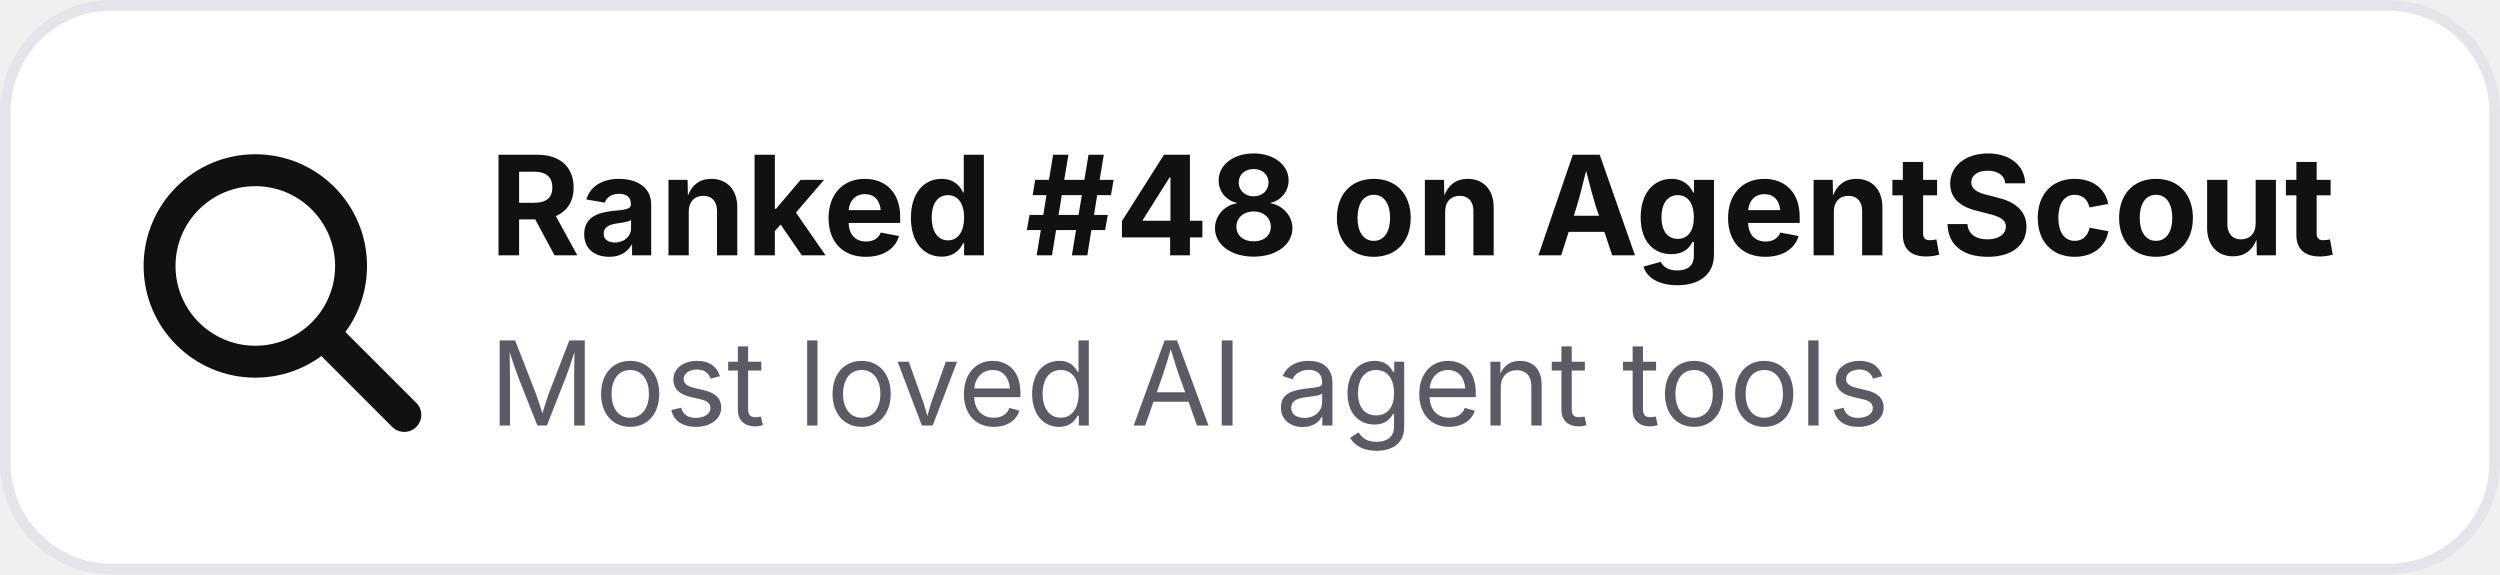
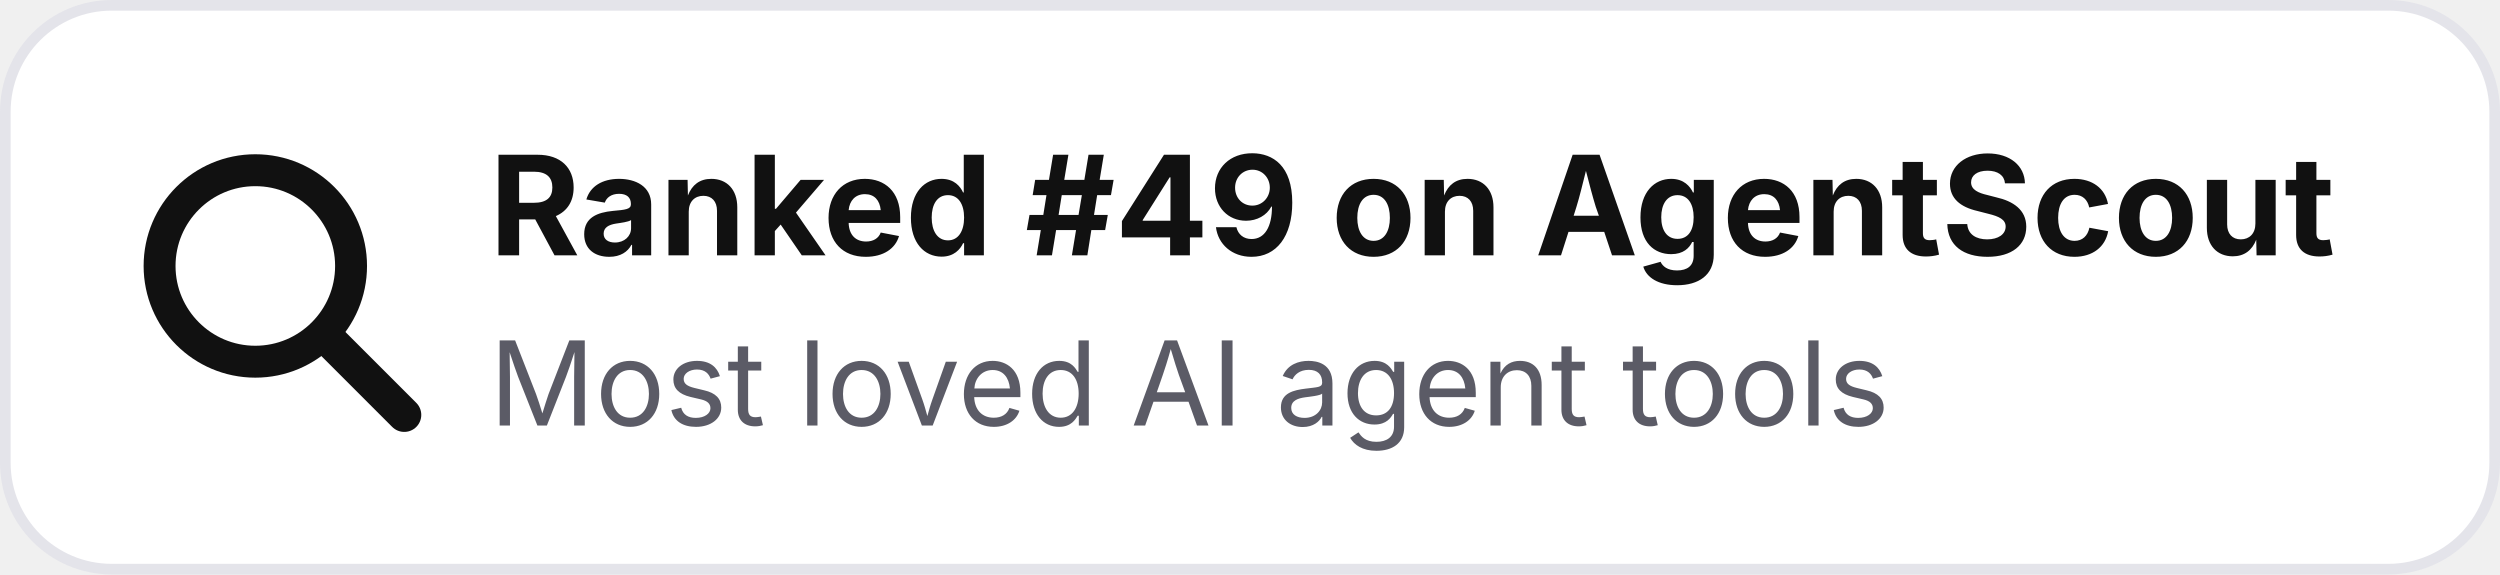
- <svg xmlns="http://www.w3.org/2000/svg" width="235" height="54" viewBox="0 0 235 54" role="img" aria-label="Ranked #48 on AgentScout">
+ <svg xmlns="http://www.w3.org/2000/svg" width="235" height="54" viewBox="0 0 235 54" role="img" aria-label="Ranked #49 on AgentScout">
  <rect x=".5" y=".5" width="234" height="53" rx="10" fill="#ffffff" stroke="#e4e4ea" />
  <circle cx="24" cy="25" r="9" fill="none" stroke="#111111" stroke-width="3" />
  <path d="M31 32l7 7" stroke="#111111" stroke-width="3.2" stroke-linecap="round" />
-   <text x="46" y="24" font-family="Inter,Segoe UI,Arial,sans-serif" font-size="13" font-weight="700" fill="#111111">Ranked #48 on AgentScout</text>
+   <text x="46" y="24" font-family="Inter,Segoe UI,Arial,sans-serif" font-size="13" font-weight="700" fill="#111111">Ranked #49 on AgentScout</text>
  <text x="46" y="40" font-family="Inter,Segoe UI,Arial,sans-serif" font-size="11" fill="#5b5b66">Most loved AI agent tools</text>
</svg>
